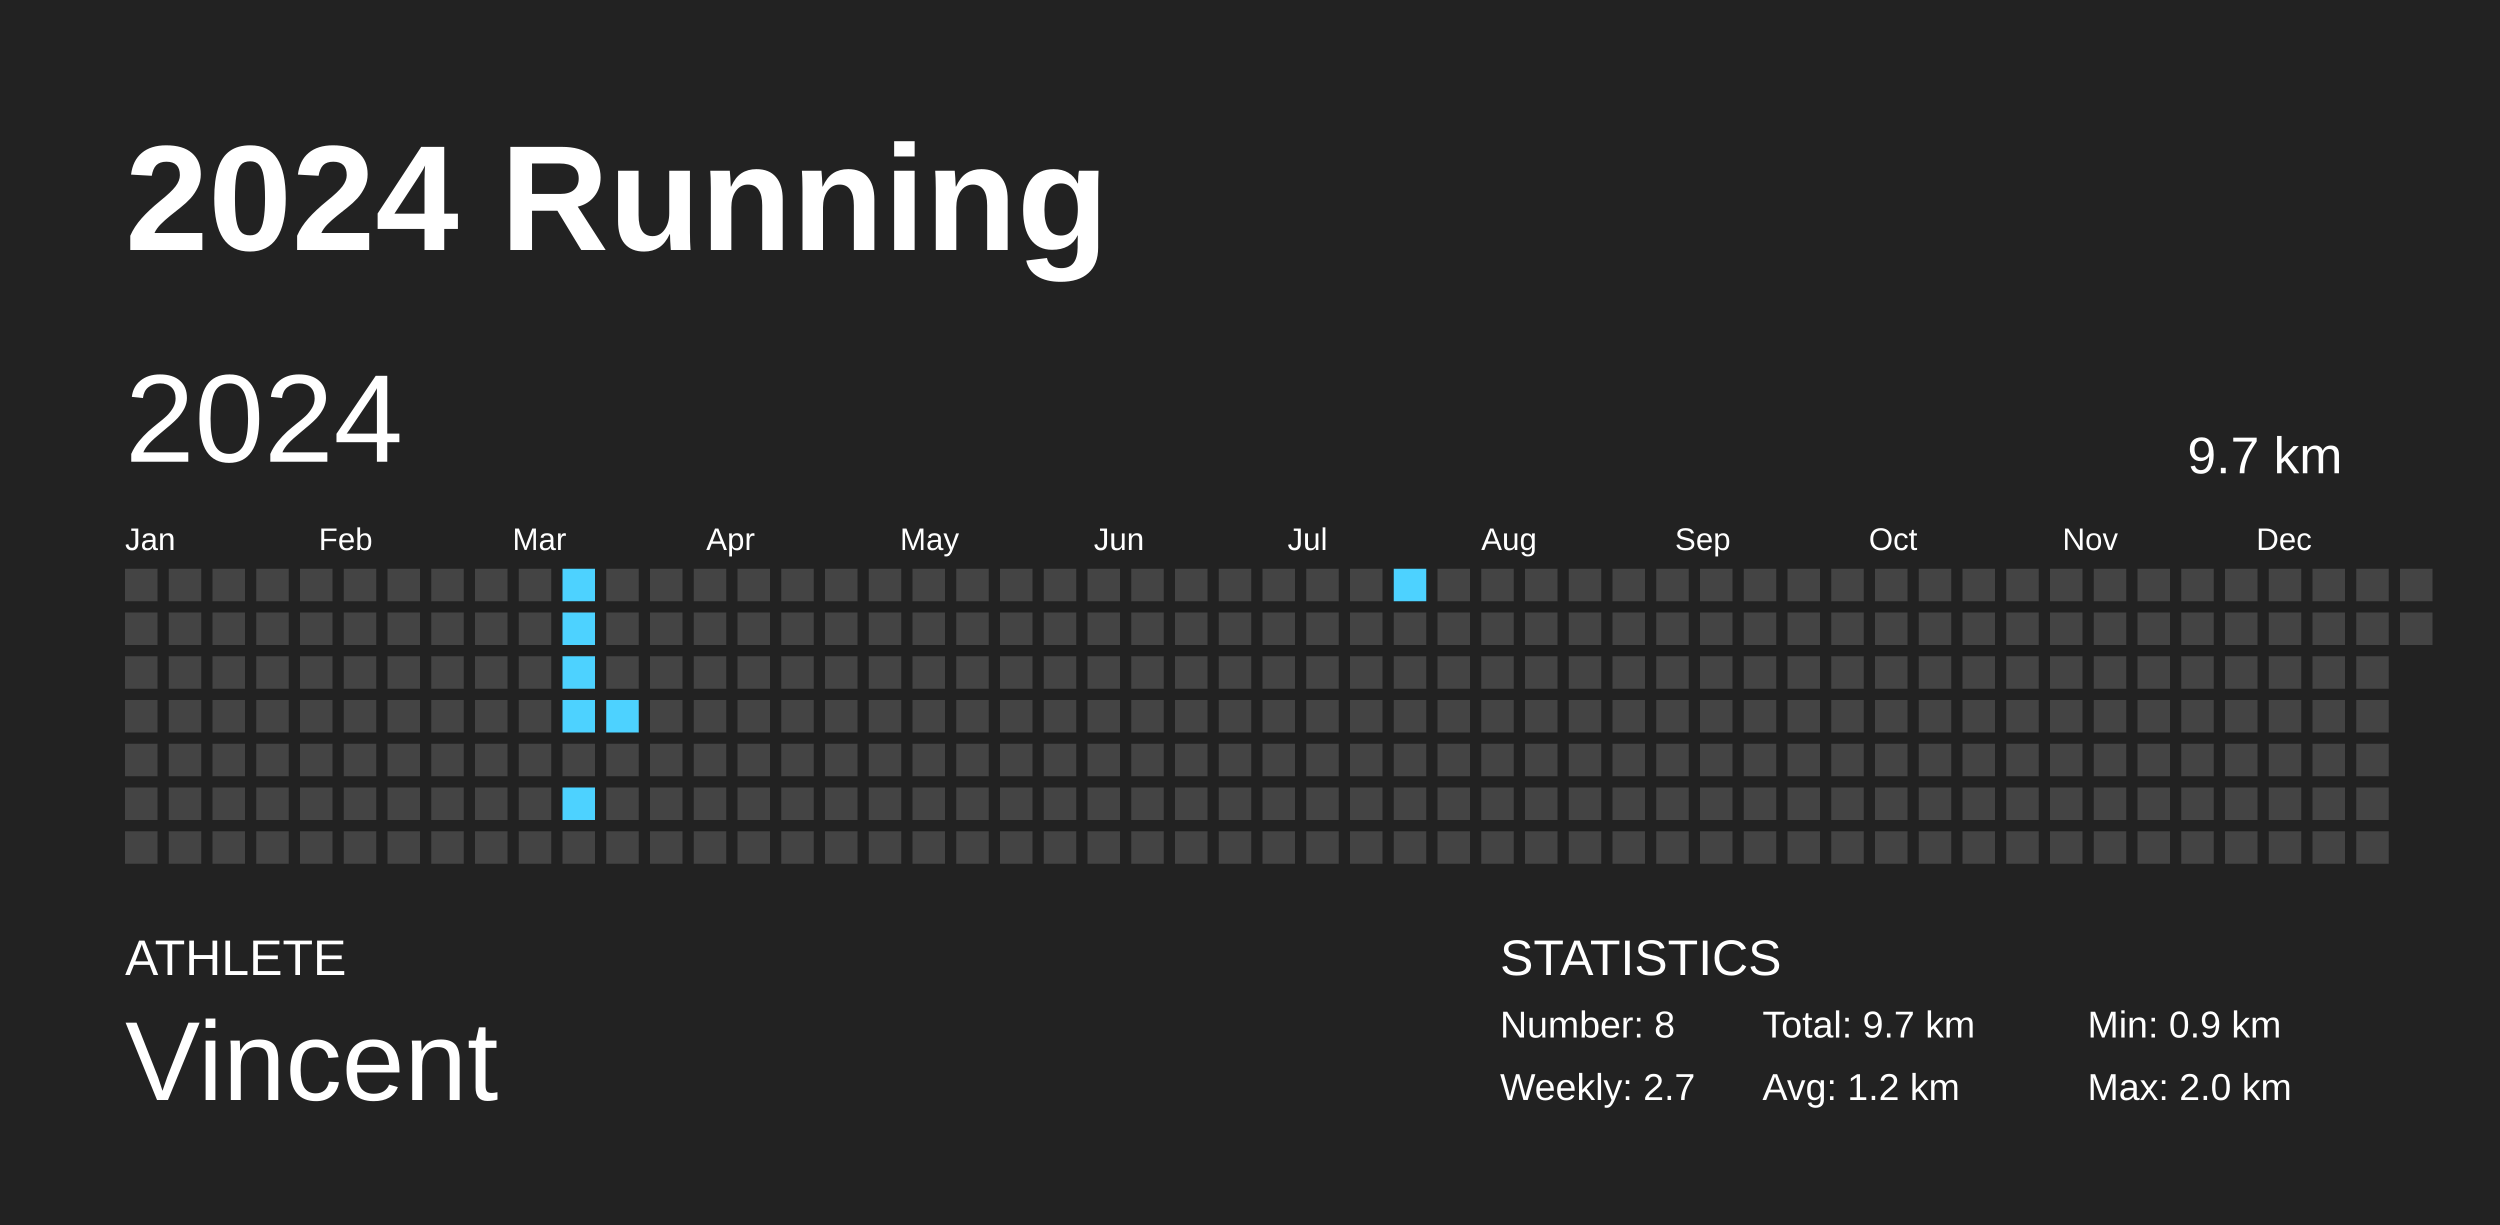
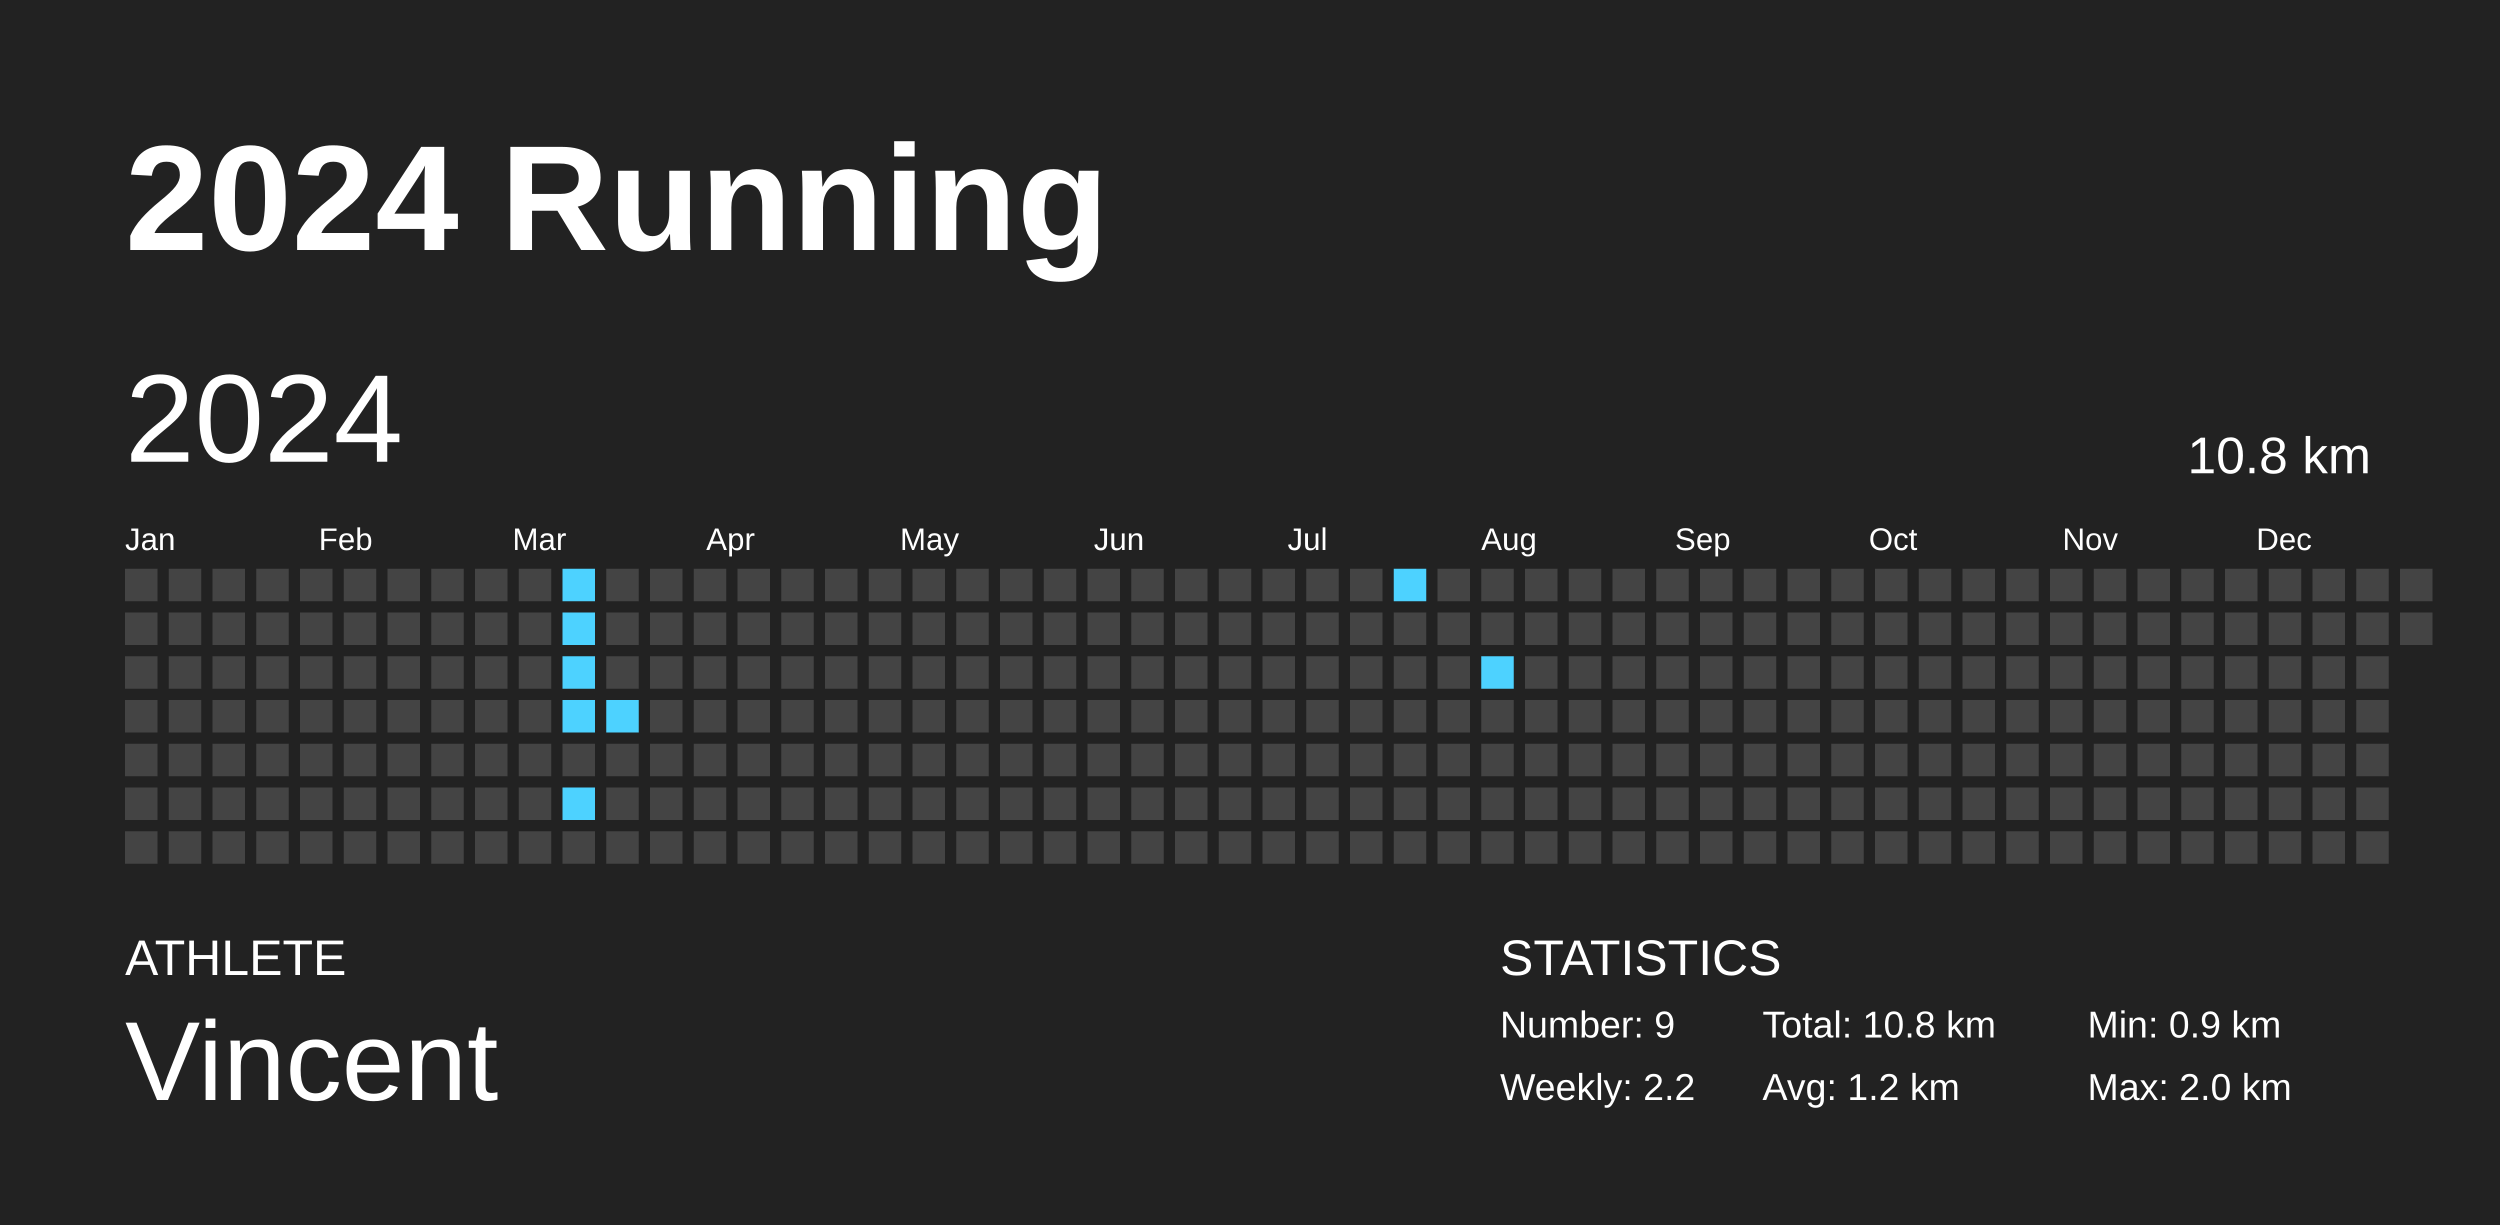
<svg xmlns="http://www.w3.org/2000/svg" baseProfile="full" height="98mm" version="1.1" viewBox="0,0,200,98" width="200mm">
  <defs />
  <rect fill="#222222" height="98" width="200" x="0" y="0" />
  <text fill="#FFFFFF" style="font-size:12px; font-family:Arial; font-weight:bold;" x="10" y="20">2024 Running</text>
  <text fill="#FFFFFF" style="font-size:4px; font-family:Arial" x="10" y="78">ATHLETE</text>
  <text fill="#FFFFFF" style="font-size:9px; font-family:Arial" x="10" y="88">Vincent</text>
  <text fill="#FFFFFF" style="font-size:4px; font-family:Arial" x="120" y="78">STATISTICS</text>
-   <text fill="#FFFFFF" style="font-size:3px; font-family:Arial" x="120" y="83">Number: 8</text>
-   <text fill="#FFFFFF" style="font-size:3px; font-family:Arial" x="120" y="88">Weekly: 2.7</text>
-   <text fill="#FFFFFF" style="font-size:3px; font-family:Arial" x="141" y="83">Total: 9.7 km</text>
+   <text fill="#FFFFFF" style="font-size:3px; font-family:Arial" x="120" y="83">Number: 9</text>
+   <text fill="#FFFFFF" style="font-size:3px; font-family:Arial" x="120" y="88">Weekly: 2.2</text>
+   <text fill="#FFFFFF" style="font-size:3px; font-family:Arial" x="141" y="83">Total: 10.8 km</text>
  <text fill="#FFFFFF" style="font-size:3px; font-family:Arial" x="141" y="88">Avg: 1.2 km</text>
  <text fill="#FFFFFF" style="font-size:3px; font-family:Arial" x="167" y="83">Min: 0.9 km</text>
  <text fill="#FFFFFF" style="font-size:3px; font-family:Arial" x="167" y="88">Max: 2.0 km</text>
  <text dominant-baseline="hanging" fill="#FFFFFF" style="font-size:10.0px; font-family:Arial;" x="10" y="30">2024</text>
-   <text dominant-baseline="hanging" fill="#FFFFFF" style="font-size:4.125px; font-family:Arial;" x="175" y="35">9.7 km</text>
+   <text dominant-baseline="hanging" fill="#FFFFFF" style="font-size:4.125px; font-family:Arial;" x="175" y="35">10.8 km</text>
  <text fill="#FFFFFF" style="font-size:2.5px; font-family:Arial" x="10.0" y="44">Jan</text>
  <text fill="#FFFFFF" style="font-size:2.5px; font-family:Arial" x="25.5" y="44">Feb</text>
  <text fill="#FFFFFF" style="font-size:2.5px; font-family:Arial" x="41.0" y="44">Mar</text>
  <text fill="#FFFFFF" style="font-size:2.5px; font-family:Arial" x="56.5" y="44">Apr</text>
  <text fill="#FFFFFF" style="font-size:2.5px; font-family:Arial" x="72.0" y="44">May</text>
  <text fill="#FFFFFF" style="font-size:2.5px; font-family:Arial" x="87.5" y="44">Jun</text>
  <text fill="#FFFFFF" style="font-size:2.5px; font-family:Arial" x="103.0" y="44">Jul</text>
  <text fill="#FFFFFF" style="font-size:2.5px; font-family:Arial" x="118.5" y="44">Aug</text>
  <text fill="#FFFFFF" style="font-size:2.5px; font-family:Arial" x="134.0" y="44">Sep</text>
  <text fill="#FFFFFF" style="font-size:2.5px; font-family:Arial" x="149.5" y="44">Oct</text>
  <text fill="#FFFFFF" style="font-size:2.5px; font-family:Arial" x="165.0" y="44">Nov</text>
  <text fill="#FFFFFF" style="font-size:2.5px; font-family:Arial" x="180.5" y="44">Dec</text>
  <rect fill="#444444" height="2.6" width="2.6" x="10.0" y="45.5" />
  <rect fill="#444444" height="2.6" width="2.6" x="10.0" y="49.0" />
  <rect fill="#444444" height="2.6" width="2.6" x="10.0" y="52.5" />
  <rect fill="#444444" height="2.6" width="2.6" x="10.0" y="56.0" />
  <rect fill="#444444" height="2.6" width="2.6" x="10.0" y="59.5" />
  <rect fill="#444444" height="2.6" width="2.6" x="10.0" y="63.0" />
  <rect fill="#444444" height="2.6" width="2.6" x="10.0" y="66.5" />
  <rect fill="#444444" height="2.6" width="2.6" x="13.5" y="45.5" />
  <rect fill="#444444" height="2.6" width="2.6" x="13.5" y="49.0" />
  <rect fill="#444444" height="2.6" width="2.6" x="13.5" y="52.5" />
  <rect fill="#444444" height="2.6" width="2.6" x="13.5" y="56.0" />
  <rect fill="#444444" height="2.6" width="2.6" x="13.5" y="59.5" />
  <rect fill="#444444" height="2.6" width="2.6" x="13.5" y="63.0" />
  <rect fill="#444444" height="2.6" width="2.6" x="13.5" y="66.5" />
  <rect fill="#444444" height="2.6" width="2.6" x="17.0" y="45.5" />
  <rect fill="#444444" height="2.6" width="2.6" x="17.0" y="49.0" />
  <rect fill="#444444" height="2.6" width="2.6" x="17.0" y="52.5" />
  <rect fill="#444444" height="2.6" width="2.6" x="17.0" y="56.0" />
  <rect fill="#444444" height="2.6" width="2.6" x="17.0" y="59.5" />
  <rect fill="#444444" height="2.6" width="2.6" x="17.0" y="63.0" />
  <rect fill="#444444" height="2.6" width="2.6" x="17.0" y="66.5" />
  <rect fill="#444444" height="2.6" width="2.6" x="20.5" y="45.5" />
  <rect fill="#444444" height="2.6" width="2.6" x="20.5" y="49.0" />
  <rect fill="#444444" height="2.6" width="2.6" x="20.5" y="52.5" />
  <rect fill="#444444" height="2.6" width="2.6" x="20.5" y="56.0" />
  <rect fill="#444444" height="2.6" width="2.6" x="20.5" y="59.5" />
  <rect fill="#444444" height="2.6" width="2.6" x="20.5" y="63.0" />
  <rect fill="#444444" height="2.6" width="2.6" x="20.5" y="66.5" />
  <rect fill="#444444" height="2.6" width="2.6" x="24.0" y="45.5" />
  <rect fill="#444444" height="2.6" width="2.6" x="24.0" y="49.0" />
  <rect fill="#444444" height="2.6" width="2.6" x="24.0" y="52.5" />
  <rect fill="#444444" height="2.6" width="2.6" x="24.0" y="56.0" />
  <rect fill="#444444" height="2.6" width="2.6" x="24.0" y="59.5" />
  <rect fill="#444444" height="2.6" width="2.6" x="24.0" y="63.0" />
  <rect fill="#444444" height="2.6" width="2.6" x="24.0" y="66.5" />
  <rect fill="#444444" height="2.6" width="2.6" x="27.5" y="45.5" />
  <rect fill="#444444" height="2.6" width="2.6" x="27.5" y="49.0" />
  <rect fill="#444444" height="2.6" width="2.6" x="27.5" y="52.5" />
  <rect fill="#444444" height="2.6" width="2.6" x="27.5" y="56.0" />
  <rect fill="#444444" height="2.6" width="2.6" x="27.5" y="59.5" />
  <rect fill="#444444" height="2.6" width="2.6" x="27.5" y="63.0" />
  <rect fill="#444444" height="2.6" width="2.6" x="27.5" y="66.5" />
  <rect fill="#444444" height="2.6" width="2.6" x="31.0" y="45.5" />
  <rect fill="#444444" height="2.6" width="2.6" x="31.0" y="49.0" />
  <rect fill="#444444" height="2.6" width="2.6" x="31.0" y="52.5" />
  <rect fill="#444444" height="2.6" width="2.6" x="31.0" y="56.0" />
  <rect fill="#444444" height="2.6" width="2.6" x="31.0" y="59.5" />
  <rect fill="#444444" height="2.6" width="2.6" x="31.0" y="63.0" />
  <rect fill="#444444" height="2.6" width="2.6" x="31.0" y="66.5" />
  <rect fill="#444444" height="2.6" width="2.6" x="34.5" y="45.5" />
  <rect fill="#444444" height="2.6" width="2.6" x="34.5" y="49.0" />
  <rect fill="#444444" height="2.6" width="2.6" x="34.5" y="52.5" />
  <rect fill="#444444" height="2.6" width="2.6" x="34.5" y="56.0" />
  <rect fill="#444444" height="2.6" width="2.6" x="34.5" y="59.5" />
  <rect fill="#444444" height="2.6" width="2.6" x="34.5" y="63.0" />
  <rect fill="#444444" height="2.6" width="2.6" x="34.5" y="66.5" />
  <rect fill="#444444" height="2.6" width="2.6" x="38.0" y="45.5" />
  <rect fill="#444444" height="2.6" width="2.6" x="38.0" y="49.0" />
  <rect fill="#444444" height="2.6" width="2.6" x="38.0" y="52.5" />
  <rect fill="#444444" height="2.6" width="2.6" x="38.0" y="56.0" />
  <rect fill="#444444" height="2.6" width="2.6" x="38.0" y="59.5" />
  <rect fill="#444444" height="2.6" width="2.6" x="38.0" y="63.0" />
  <rect fill="#444444" height="2.6" width="2.6" x="38.0" y="66.5" />
  <rect fill="#444444" height="2.6" width="2.6" x="41.5" y="45.5" />
  <rect fill="#444444" height="2.6" width="2.6" x="41.5" y="49.0" />
  <rect fill="#444444" height="2.6" width="2.6" x="41.5" y="52.5" />
  <rect fill="#444444" height="2.6" width="2.6" x="41.5" y="56.0" />
  <rect fill="#444444" height="2.6" width="2.6" x="41.5" y="59.5" />
  <rect fill="#444444" height="2.6" width="2.6" x="41.5" y="63.0" />
  <rect fill="#444444" height="2.6" width="2.6" x="41.5" y="66.5" />
  <rect fill="#4dd2ff" height="2.6" width="2.6" x="45.0" y="45.5" />
  <rect fill="#4dd2ff" height="2.6" width="2.6" x="45.0" y="49.0" />
  <rect fill="#4dd2ff" height="2.6" width="2.6" x="45.0" y="52.5" />
  <rect fill="#4dd2ff" height="2.6" width="2.6" x="45.0" y="56.0" />
  <rect fill="#444444" height="2.6" width="2.6" x="45.0" y="59.5" />
  <rect fill="#4dd2ff" height="2.6" width="2.6" x="45.0" y="63.0" />
  <rect fill="#444444" height="2.6" width="2.6" x="45.0" y="66.5" />
  <rect fill="#444444" height="2.6" width="2.6" x="48.5" y="45.5" />
  <rect fill="#444444" height="2.6" width="2.6" x="48.5" y="49.0" />
  <rect fill="#444444" height="2.6" width="2.6" x="48.5" y="52.5" />
  <rect fill="#4dd2ff" height="2.6" width="2.6" x="48.5" y="56.0" />
  <rect fill="#444444" height="2.6" width="2.6" x="48.5" y="59.5" />
  <rect fill="#444444" height="2.6" width="2.6" x="48.5" y="63.0" />
  <rect fill="#444444" height="2.6" width="2.6" x="48.5" y="66.5" />
  <rect fill="#444444" height="2.6" width="2.6" x="52.0" y="45.5" />
  <rect fill="#444444" height="2.6" width="2.6" x="52.0" y="49.0" />
  <rect fill="#444444" height="2.6" width="2.6" x="52.0" y="52.5" />
  <rect fill="#444444" height="2.6" width="2.6" x="52.0" y="56.0" />
  <rect fill="#444444" height="2.6" width="2.6" x="52.0" y="59.5" />
  <rect fill="#444444" height="2.6" width="2.6" x="52.0" y="63.0" />
  <rect fill="#444444" height="2.6" width="2.6" x="52.0" y="66.5" />
  <rect fill="#444444" height="2.6" width="2.6" x="55.5" y="45.5" />
  <rect fill="#444444" height="2.6" width="2.6" x="55.5" y="49.0" />
  <rect fill="#444444" height="2.6" width="2.6" x="55.5" y="52.5" />
  <rect fill="#444444" height="2.6" width="2.6" x="55.5" y="56.0" />
  <rect fill="#444444" height="2.6" width="2.6" x="55.5" y="59.5" />
  <rect fill="#444444" height="2.6" width="2.6" x="55.5" y="63.0" />
  <rect fill="#444444" height="2.6" width="2.6" x="55.5" y="66.5" />
  <rect fill="#444444" height="2.6" width="2.6" x="59.0" y="45.5" />
  <rect fill="#444444" height="2.6" width="2.6" x="59.0" y="49.0" />
  <rect fill="#444444" height="2.6" width="2.6" x="59.0" y="52.5" />
  <rect fill="#444444" height="2.6" width="2.6" x="59.0" y="56.0" />
  <rect fill="#444444" height="2.6" width="2.6" x="59.0" y="59.5" />
  <rect fill="#444444" height="2.6" width="2.6" x="59.0" y="63.0" />
  <rect fill="#444444" height="2.6" width="2.6" x="59.0" y="66.5" />
  <rect fill="#444444" height="2.6" width="2.6" x="62.5" y="45.5" />
  <rect fill="#444444" height="2.6" width="2.6" x="62.5" y="49.0" />
  <rect fill="#444444" height="2.6" width="2.6" x="62.5" y="52.5" />
  <rect fill="#444444" height="2.6" width="2.6" x="62.5" y="56.0" />
  <rect fill="#444444" height="2.6" width="2.6" x="62.5" y="59.5" />
  <rect fill="#444444" height="2.6" width="2.6" x="62.5" y="63.0" />
  <rect fill="#444444" height="2.6" width="2.6" x="62.5" y="66.5" />
  <rect fill="#444444" height="2.6" width="2.6" x="66.0" y="45.5" />
  <rect fill="#444444" height="2.6" width="2.6" x="66.0" y="49.0" />
  <rect fill="#444444" height="2.6" width="2.6" x="66.0" y="52.5" />
  <rect fill="#444444" height="2.6" width="2.6" x="66.0" y="56.0" />
  <rect fill="#444444" height="2.6" width="2.6" x="66.0" y="59.5" />
  <rect fill="#444444" height="2.6" width="2.6" x="66.0" y="63.0" />
  <rect fill="#444444" height="2.6" width="2.6" x="66.0" y="66.5" />
  <rect fill="#444444" height="2.6" width="2.6" x="69.5" y="45.5" />
  <rect fill="#444444" height="2.6" width="2.6" x="69.5" y="49.0" />
  <rect fill="#444444" height="2.6" width="2.6" x="69.5" y="52.5" />
  <rect fill="#444444" height="2.6" width="2.6" x="69.5" y="56.0" />
  <rect fill="#444444" height="2.6" width="2.6" x="69.5" y="59.5" />
  <rect fill="#444444" height="2.6" width="2.6" x="69.5" y="63.0" />
  <rect fill="#444444" height="2.6" width="2.6" x="69.5" y="66.5" />
  <rect fill="#444444" height="2.6" width="2.6" x="73.0" y="45.5" />
  <rect fill="#444444" height="2.6" width="2.6" x="73.0" y="49.0" />
  <rect fill="#444444" height="2.6" width="2.6" x="73.0" y="52.5" />
  <rect fill="#444444" height="2.6" width="2.6" x="73.0" y="56.0" />
  <rect fill="#444444" height="2.6" width="2.6" x="73.0" y="59.5" />
  <rect fill="#444444" height="2.6" width="2.6" x="73.0" y="63.0" />
  <rect fill="#444444" height="2.6" width="2.6" x="73.0" y="66.5" />
  <rect fill="#444444" height="2.6" width="2.6" x="76.5" y="45.5" />
  <rect fill="#444444" height="2.6" width="2.6" x="76.5" y="49.0" />
  <rect fill="#444444" height="2.6" width="2.6" x="76.5" y="52.5" />
  <rect fill="#444444" height="2.6" width="2.6" x="76.5" y="56.0" />
  <rect fill="#444444" height="2.6" width="2.6" x="76.5" y="59.5" />
  <rect fill="#444444" height="2.6" width="2.6" x="76.5" y="63.0" />
  <rect fill="#444444" height="2.6" width="2.6" x="76.5" y="66.5" />
  <rect fill="#444444" height="2.6" width="2.6" x="80.0" y="45.5" />
  <rect fill="#444444" height="2.6" width="2.6" x="80.0" y="49.0" />
  <rect fill="#444444" height="2.6" width="2.6" x="80.0" y="52.5" />
  <rect fill="#444444" height="2.6" width="2.6" x="80.0" y="56.0" />
  <rect fill="#444444" height="2.6" width="2.6" x="80.0" y="59.5" />
  <rect fill="#444444" height="2.6" width="2.6" x="80.0" y="63.0" />
  <rect fill="#444444" height="2.6" width="2.6" x="80.0" y="66.5" />
  <rect fill="#444444" height="2.6" width="2.6" x="83.5" y="45.5" />
  <rect fill="#444444" height="2.6" width="2.6" x="83.5" y="49.0" />
  <rect fill="#444444" height="2.6" width="2.6" x="83.5" y="52.5" />
  <rect fill="#444444" height="2.6" width="2.6" x="83.5" y="56.0" />
  <rect fill="#444444" height="2.6" width="2.6" x="83.5" y="59.5" />
  <rect fill="#444444" height="2.6" width="2.6" x="83.5" y="63.0" />
  <rect fill="#444444" height="2.6" width="2.6" x="83.5" y="66.5" />
  <rect fill="#444444" height="2.6" width="2.6" x="87.0" y="45.5" />
  <rect fill="#444444" height="2.6" width="2.6" x="87.0" y="49.0" />
  <rect fill="#444444" height="2.6" width="2.6" x="87.0" y="52.5" />
  <rect fill="#444444" height="2.6" width="2.6" x="87.0" y="56.0" />
  <rect fill="#444444" height="2.6" width="2.6" x="87.0" y="59.5" />
  <rect fill="#444444" height="2.6" width="2.6" x="87.0" y="63.0" />
  <rect fill="#444444" height="2.6" width="2.6" x="87.0" y="66.5" />
  <rect fill="#444444" height="2.6" width="2.6" x="90.5" y="45.5" />
  <rect fill="#444444" height="2.6" width="2.6" x="90.5" y="49.0" />
  <rect fill="#444444" height="2.6" width="2.6" x="90.5" y="52.5" />
  <rect fill="#444444" height="2.6" width="2.6" x="90.5" y="56.0" />
  <rect fill="#444444" height="2.6" width="2.6" x="90.5" y="59.5" />
  <rect fill="#444444" height="2.6" width="2.6" x="90.5" y="63.0" />
  <rect fill="#444444" height="2.6" width="2.6" x="90.5" y="66.5" />
  <rect fill="#444444" height="2.6" width="2.6" x="94.0" y="45.5" />
  <rect fill="#444444" height="2.6" width="2.6" x="94.0" y="49.0" />
  <rect fill="#444444" height="2.6" width="2.6" x="94.0" y="52.5" />
  <rect fill="#444444" height="2.6" width="2.6" x="94.0" y="56.0" />
  <rect fill="#444444" height="2.6" width="2.6" x="94.0" y="59.5" />
  <rect fill="#444444" height="2.6" width="2.6" x="94.0" y="63.0" />
  <rect fill="#444444" height="2.6" width="2.6" x="94.0" y="66.5" />
  <rect fill="#444444" height="2.6" width="2.6" x="97.5" y="45.5" />
  <rect fill="#444444" height="2.6" width="2.6" x="97.5" y="49.0" />
  <rect fill="#444444" height="2.6" width="2.6" x="97.5" y="52.5" />
  <rect fill="#444444" height="2.6" width="2.6" x="97.5" y="56.0" />
  <rect fill="#444444" height="2.6" width="2.6" x="97.5" y="59.5" />
  <rect fill="#444444" height="2.6" width="2.6" x="97.5" y="63.0" />
  <rect fill="#444444" height="2.6" width="2.6" x="97.5" y="66.5" />
  <rect fill="#444444" height="2.6" width="2.6" x="101.0" y="45.5" />
  <rect fill="#444444" height="2.6" width="2.6" x="101.0" y="49.0" />
  <rect fill="#444444" height="2.6" width="2.6" x="101.0" y="52.5" />
  <rect fill="#444444" height="2.6" width="2.6" x="101.0" y="56.0" />
  <rect fill="#444444" height="2.6" width="2.6" x="101.0" y="59.5" />
  <rect fill="#444444" height="2.6" width="2.6" x="101.0" y="63.0" />
  <rect fill="#444444" height="2.6" width="2.6" x="101.0" y="66.5" />
  <rect fill="#444444" height="2.6" width="2.6" x="104.5" y="45.5" />
  <rect fill="#444444" height="2.6" width="2.6" x="104.5" y="49.0" />
  <rect fill="#444444" height="2.6" width="2.6" x="104.5" y="52.5" />
  <rect fill="#444444" height="2.6" width="2.6" x="104.5" y="56.0" />
  <rect fill="#444444" height="2.6" width="2.6" x="104.5" y="59.5" />
  <rect fill="#444444" height="2.6" width="2.6" x="104.5" y="63.0" />
  <rect fill="#444444" height="2.6" width="2.6" x="104.5" y="66.5" />
  <rect fill="#444444" height="2.6" width="2.6" x="108.0" y="45.5" />
  <rect fill="#444444" height="2.6" width="2.6" x="108.0" y="49.0" />
  <rect fill="#444444" height="2.6" width="2.6" x="108.0" y="52.5" />
  <rect fill="#444444" height="2.6" width="2.6" x="108.0" y="56.0" />
  <rect fill="#444444" height="2.6" width="2.6" x="108.0" y="59.5" />
  <rect fill="#444444" height="2.6" width="2.6" x="108.0" y="63.0" />
  <rect fill="#444444" height="2.6" width="2.6" x="108.0" y="66.5" />
  <rect fill="#4dd2ff" height="2.6" width="2.6" x="111.5" y="45.5" />
  <rect fill="#444444" height="2.6" width="2.6" x="111.5" y="49.0" />
  <rect fill="#444444" height="2.6" width="2.6" x="111.5" y="52.5" />
  <rect fill="#444444" height="2.6" width="2.6" x="111.5" y="56.0" />
  <rect fill="#444444" height="2.6" width="2.6" x="111.5" y="59.5" />
  <rect fill="#444444" height="2.6" width="2.6" x="111.5" y="63.0" />
  <rect fill="#444444" height="2.6" width="2.6" x="111.5" y="66.5" />
  <rect fill="#444444" height="2.6" width="2.6" x="115.0" y="45.5" />
  <rect fill="#444444" height="2.6" width="2.6" x="115.0" y="49.0" />
  <rect fill="#444444" height="2.6" width="2.6" x="115.0" y="52.5" />
  <rect fill="#444444" height="2.6" width="2.6" x="115.0" y="56.0" />
  <rect fill="#444444" height="2.6" width="2.6" x="115.0" y="59.5" />
  <rect fill="#444444" height="2.6" width="2.6" x="115.0" y="63.0" />
  <rect fill="#444444" height="2.6" width="2.6" x="115.0" y="66.5" />
  <rect fill="#444444" height="2.6" width="2.6" x="118.5" y="45.5" />
  <rect fill="#444444" height="2.6" width="2.6" x="118.5" y="49.0" />
-   <rect fill="#444444" height="2.6" width="2.6" x="118.5" y="52.5" />
+   <rect fill="#4dd2ff" height="2.6" width="2.6" x="118.5" y="52.5" />
  <rect fill="#444444" height="2.6" width="2.6" x="118.5" y="56.0" />
  <rect fill="#444444" height="2.6" width="2.6" x="118.5" y="59.5" />
  <rect fill="#444444" height="2.6" width="2.6" x="118.5" y="63.0" />
  <rect fill="#444444" height="2.6" width="2.6" x="118.5" y="66.5" />
  <rect fill="#444444" height="2.6" width="2.6" x="122.0" y="45.5" />
  <rect fill="#444444" height="2.6" width="2.6" x="122.0" y="49.0" />
  <rect fill="#444444" height="2.6" width="2.6" x="122.0" y="52.5" />
  <rect fill="#444444" height="2.6" width="2.6" x="122.0" y="56.0" />
  <rect fill="#444444" height="2.6" width="2.6" x="122.0" y="59.5" />
  <rect fill="#444444" height="2.6" width="2.6" x="122.0" y="63.0" />
  <rect fill="#444444" height="2.6" width="2.6" x="122.0" y="66.5" />
  <rect fill="#444444" height="2.6" width="2.6" x="125.5" y="45.5" />
  <rect fill="#444444" height="2.6" width="2.6" x="125.5" y="49.0" />
  <rect fill="#444444" height="2.6" width="2.6" x="125.5" y="52.5" />
  <rect fill="#444444" height="2.6" width="2.6" x="125.5" y="56.0" />
  <rect fill="#444444" height="2.6" width="2.6" x="125.5" y="59.5" />
  <rect fill="#444444" height="2.6" width="2.6" x="125.5" y="63.0" />
  <rect fill="#444444" height="2.6" width="2.6" x="125.5" y="66.5" />
  <rect fill="#444444" height="2.6" width="2.6" x="129.0" y="45.5" />
  <rect fill="#444444" height="2.6" width="2.6" x="129.0" y="49.0" />
  <rect fill="#444444" height="2.6" width="2.6" x="129.0" y="52.5" />
  <rect fill="#444444" height="2.6" width="2.6" x="129.0" y="56.0" />
  <rect fill="#444444" height="2.6" width="2.6" x="129.0" y="59.5" />
  <rect fill="#444444" height="2.6" width="2.6" x="129.0" y="63.0" />
  <rect fill="#444444" height="2.6" width="2.6" x="129.0" y="66.5" />
  <rect fill="#444444" height="2.6" width="2.6" x="132.5" y="45.5" />
  <rect fill="#444444" height="2.6" width="2.6" x="132.5" y="49.0" />
  <rect fill="#444444" height="2.6" width="2.6" x="132.5" y="52.5" />
  <rect fill="#444444" height="2.6" width="2.6" x="132.5" y="56.0" />
  <rect fill="#444444" height="2.6" width="2.6" x="132.5" y="59.5" />
  <rect fill="#444444" height="2.6" width="2.6" x="132.5" y="63.0" />
  <rect fill="#444444" height="2.6" width="2.6" x="132.5" y="66.5" />
  <rect fill="#444444" height="2.6" width="2.6" x="136.0" y="45.5" />
  <rect fill="#444444" height="2.6" width="2.6" x="136.0" y="49.0" />
  <rect fill="#444444" height="2.6" width="2.6" x="136.0" y="52.5" />
  <rect fill="#444444" height="2.6" width="2.6" x="136.0" y="56.0" />
  <rect fill="#444444" height="2.6" width="2.6" x="136.0" y="59.5" />
  <rect fill="#444444" height="2.6" width="2.6" x="136.0" y="63.0" />
  <rect fill="#444444" height="2.6" width="2.6" x="136.0" y="66.5" />
  <rect fill="#444444" height="2.6" width="2.6" x="139.5" y="45.5" />
  <rect fill="#444444" height="2.6" width="2.6" x="139.5" y="49.0" />
  <rect fill="#444444" height="2.6" width="2.6" x="139.5" y="52.5" />
  <rect fill="#444444" height="2.6" width="2.6" x="139.5" y="56.0" />
  <rect fill="#444444" height="2.6" width="2.6" x="139.5" y="59.5" />
  <rect fill="#444444" height="2.6" width="2.6" x="139.5" y="63.0" />
  <rect fill="#444444" height="2.6" width="2.6" x="139.5" y="66.5" />
  <rect fill="#444444" height="2.6" width="2.6" x="143.0" y="45.5" />
  <rect fill="#444444" height="2.6" width="2.6" x="143.0" y="49.0" />
  <rect fill="#444444" height="2.6" width="2.6" x="143.0" y="52.5" />
  <rect fill="#444444" height="2.6" width="2.6" x="143.0" y="56.0" />
  <rect fill="#444444" height="2.6" width="2.6" x="143.0" y="59.5" />
  <rect fill="#444444" height="2.6" width="2.6" x="143.0" y="63.0" />
  <rect fill="#444444" height="2.6" width="2.6" x="143.0" y="66.5" />
  <rect fill="#444444" height="2.6" width="2.6" x="146.5" y="45.5" />
  <rect fill="#444444" height="2.6" width="2.6" x="146.5" y="49.0" />
  <rect fill="#444444" height="2.6" width="2.6" x="146.5" y="52.5" />
  <rect fill="#444444" height="2.6" width="2.6" x="146.5" y="56.0" />
  <rect fill="#444444" height="2.6" width="2.6" x="146.5" y="59.5" />
  <rect fill="#444444" height="2.6" width="2.6" x="146.5" y="63.0" />
  <rect fill="#444444" height="2.6" width="2.6" x="146.5" y="66.5" />
  <rect fill="#444444" height="2.6" width="2.6" x="150.0" y="45.5" />
  <rect fill="#444444" height="2.6" width="2.6" x="150.0" y="49.0" />
  <rect fill="#444444" height="2.6" width="2.6" x="150.0" y="52.5" />
  <rect fill="#444444" height="2.6" width="2.6" x="150.0" y="56.0" />
  <rect fill="#444444" height="2.6" width="2.6" x="150.0" y="59.5" />
  <rect fill="#444444" height="2.6" width="2.6" x="150.0" y="63.0" />
  <rect fill="#444444" height="2.6" width="2.6" x="150.0" y="66.5" />
  <rect fill="#444444" height="2.6" width="2.6" x="153.5" y="45.5" />
  <rect fill="#444444" height="2.6" width="2.6" x="153.5" y="49.0" />
  <rect fill="#444444" height="2.6" width="2.6" x="153.5" y="52.5" />
  <rect fill="#444444" height="2.6" width="2.6" x="153.5" y="56.0" />
  <rect fill="#444444" height="2.6" width="2.6" x="153.5" y="59.5" />
  <rect fill="#444444" height="2.6" width="2.6" x="153.5" y="63.0" />
  <rect fill="#444444" height="2.6" width="2.6" x="153.5" y="66.5" />
  <rect fill="#444444" height="2.6" width="2.6" x="157.0" y="45.5" />
  <rect fill="#444444" height="2.6" width="2.6" x="157.0" y="49.0" />
  <rect fill="#444444" height="2.6" width="2.6" x="157.0" y="52.5" />
  <rect fill="#444444" height="2.6" width="2.6" x="157.0" y="56.0" />
  <rect fill="#444444" height="2.6" width="2.6" x="157.0" y="59.5" />
  <rect fill="#444444" height="2.6" width="2.6" x="157.0" y="63.0" />
  <rect fill="#444444" height="2.6" width="2.6" x="157.0" y="66.5" />
  <rect fill="#444444" height="2.6" width="2.6" x="160.5" y="45.5" />
  <rect fill="#444444" height="2.6" width="2.6" x="160.5" y="49.0" />
  <rect fill="#444444" height="2.6" width="2.6" x="160.5" y="52.5" />
  <rect fill="#444444" height="2.6" width="2.6" x="160.5" y="56.0" />
  <rect fill="#444444" height="2.6" width="2.6" x="160.5" y="59.5" />
  <rect fill="#444444" height="2.6" width="2.6" x="160.5" y="63.0" />
  <rect fill="#444444" height="2.6" width="2.6" x="160.5" y="66.5" />
  <rect fill="#444444" height="2.6" width="2.6" x="164.0" y="45.5" />
  <rect fill="#444444" height="2.6" width="2.6" x="164.0" y="49.0" />
  <rect fill="#444444" height="2.6" width="2.6" x="164.0" y="52.5" />
  <rect fill="#444444" height="2.6" width="2.6" x="164.0" y="56.0" />
  <rect fill="#444444" height="2.6" width="2.6" x="164.0" y="59.5" />
  <rect fill="#444444" height="2.6" width="2.6" x="164.0" y="63.0" />
  <rect fill="#444444" height="2.6" width="2.6" x="164.0" y="66.5" />
  <rect fill="#444444" height="2.6" width="2.6" x="167.5" y="45.5" />
  <rect fill="#444444" height="2.6" width="2.6" x="167.5" y="49.0" />
  <rect fill="#444444" height="2.6" width="2.6" x="167.5" y="52.5" />
  <rect fill="#444444" height="2.6" width="2.6" x="167.5" y="56.0" />
  <rect fill="#444444" height="2.6" width="2.6" x="167.5" y="59.5" />
  <rect fill="#444444" height="2.6" width="2.6" x="167.5" y="63.0" />
  <rect fill="#444444" height="2.6" width="2.6" x="167.5" y="66.5" />
  <rect fill="#444444" height="2.6" width="2.6" x="171.0" y="45.5" />
  <rect fill="#444444" height="2.6" width="2.6" x="171.0" y="49.0" />
  <rect fill="#444444" height="2.6" width="2.6" x="171.0" y="52.5" />
  <rect fill="#444444" height="2.6" width="2.6" x="171.0" y="56.0" />
  <rect fill="#444444" height="2.6" width="2.6" x="171.0" y="59.5" />
  <rect fill="#444444" height="2.6" width="2.6" x="171.0" y="63.0" />
  <rect fill="#444444" height="2.6" width="2.6" x="171.0" y="66.5" />
  <rect fill="#444444" height="2.6" width="2.6" x="174.5" y="45.5" />
  <rect fill="#444444" height="2.6" width="2.6" x="174.5" y="49.0" />
  <rect fill="#444444" height="2.6" width="2.6" x="174.5" y="52.5" />
  <rect fill="#444444" height="2.6" width="2.6" x="174.5" y="56.0" />
  <rect fill="#444444" height="2.6" width="2.6" x="174.5" y="59.5" />
  <rect fill="#444444" height="2.6" width="2.6" x="174.5" y="63.0" />
  <rect fill="#444444" height="2.6" width="2.6" x="174.5" y="66.5" />
  <rect fill="#444444" height="2.6" width="2.6" x="178.0" y="45.5" />
  <rect fill="#444444" height="2.6" width="2.6" x="178.0" y="49.0" />
  <rect fill="#444444" height="2.6" width="2.6" x="178.0" y="52.5" />
  <rect fill="#444444" height="2.6" width="2.6" x="178.0" y="56.0" />
  <rect fill="#444444" height="2.6" width="2.6" x="178.0" y="59.5" />
  <rect fill="#444444" height="2.6" width="2.6" x="178.0" y="63.0" />
  <rect fill="#444444" height="2.6" width="2.6" x="178.0" y="66.5" />
  <rect fill="#444444" height="2.6" width="2.6" x="181.5" y="45.5" />
  <rect fill="#444444" height="2.6" width="2.6" x="181.5" y="49.0" />
  <rect fill="#444444" height="2.6" width="2.6" x="181.5" y="52.5" />
  <rect fill="#444444" height="2.6" width="2.6" x="181.5" y="56.0" />
  <rect fill="#444444" height="2.6" width="2.6" x="181.5" y="59.5" />
  <rect fill="#444444" height="2.6" width="2.6" x="181.5" y="63.0" />
  <rect fill="#444444" height="2.6" width="2.6" x="181.5" y="66.5" />
  <rect fill="#444444" height="2.6" width="2.6" x="185.0" y="45.5" />
  <rect fill="#444444" height="2.6" width="2.6" x="185.0" y="49.0" />
  <rect fill="#444444" height="2.6" width="2.6" x="185.0" y="52.5" />
  <rect fill="#444444" height="2.6" width="2.6" x="185.0" y="56.0" />
  <rect fill="#444444" height="2.6" width="2.6" x="185.0" y="59.5" />
  <rect fill="#444444" height="2.6" width="2.6" x="185.0" y="63.0" />
  <rect fill="#444444" height="2.6" width="2.6" x="185.0" y="66.5" />
  <rect fill="#444444" height="2.6" width="2.6" x="188.5" y="45.5" />
  <rect fill="#444444" height="2.6" width="2.6" x="188.5" y="49.0" />
  <rect fill="#444444" height="2.6" width="2.6" x="188.5" y="52.5" />
  <rect fill="#444444" height="2.6" width="2.6" x="188.5" y="56.0" />
  <rect fill="#444444" height="2.6" width="2.6" x="188.5" y="59.5" />
  <rect fill="#444444" height="2.6" width="2.6" x="188.5" y="63.0" />
  <rect fill="#444444" height="2.6" width="2.6" x="188.5" y="66.5" />
  <rect fill="#444444" height="2.6" width="2.6" x="192.0" y="45.5" />
  <rect fill="#444444" height="2.6" width="2.6" x="192.0" y="49.0" />
</svg>
